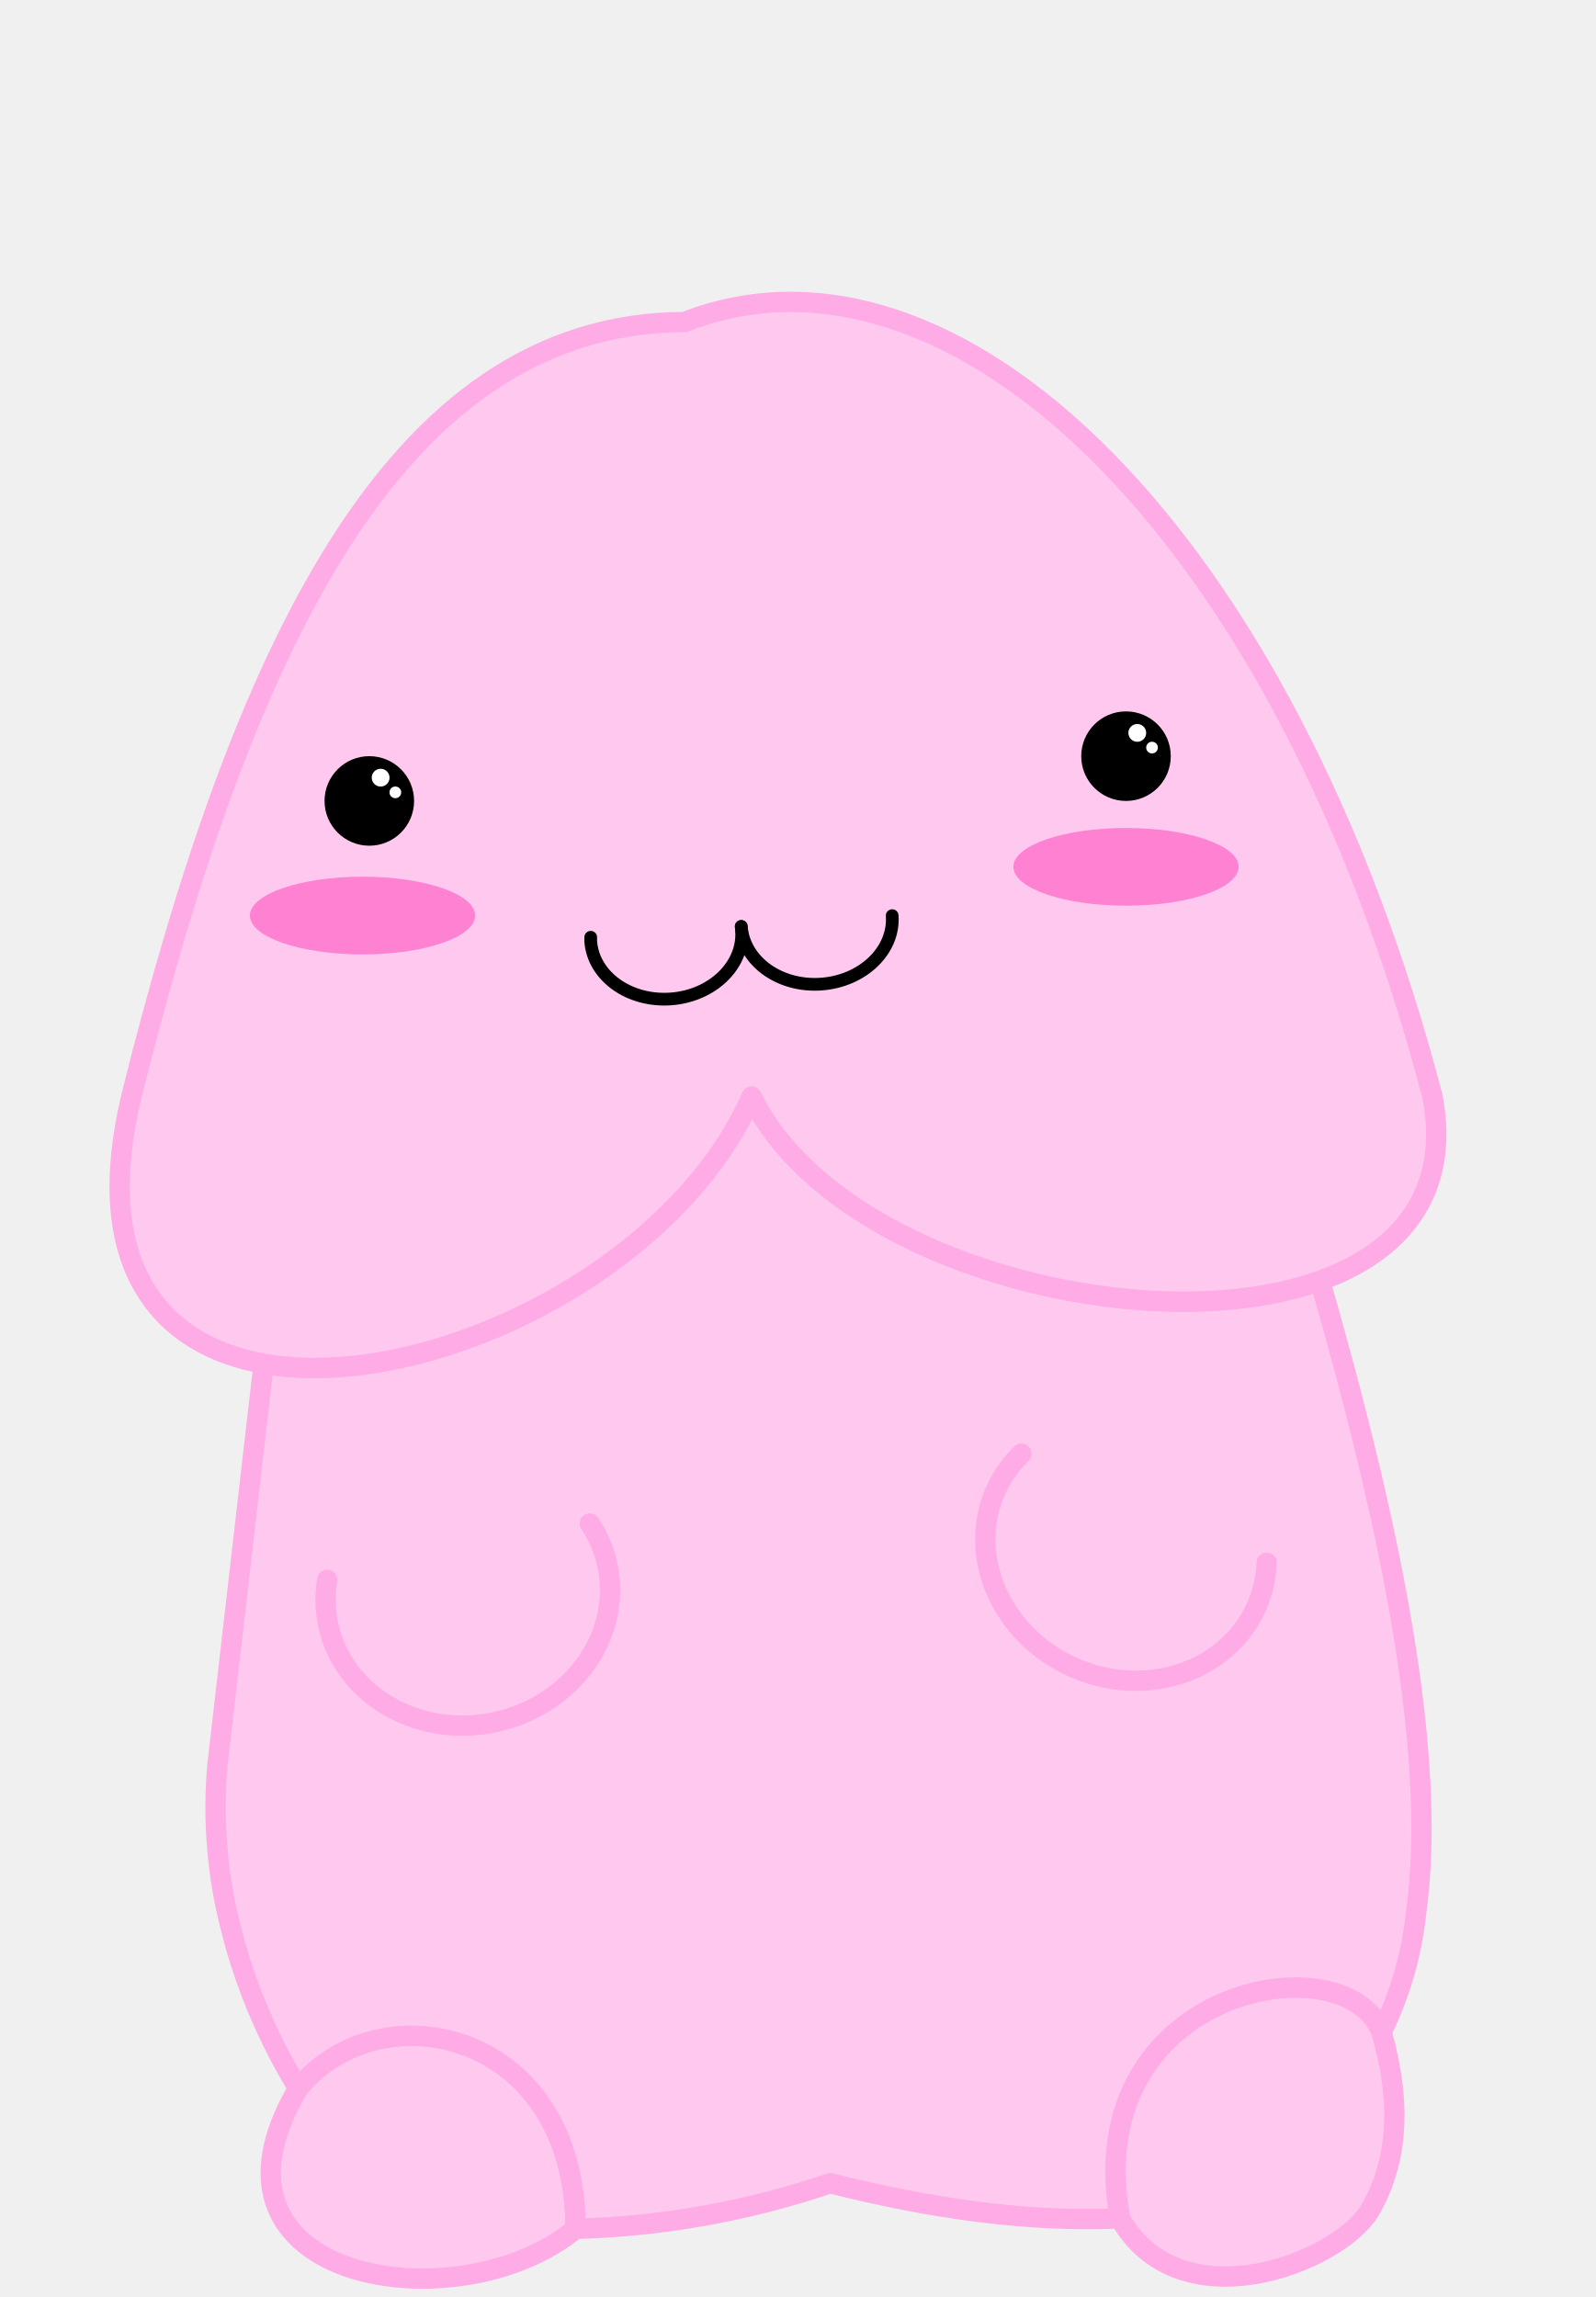
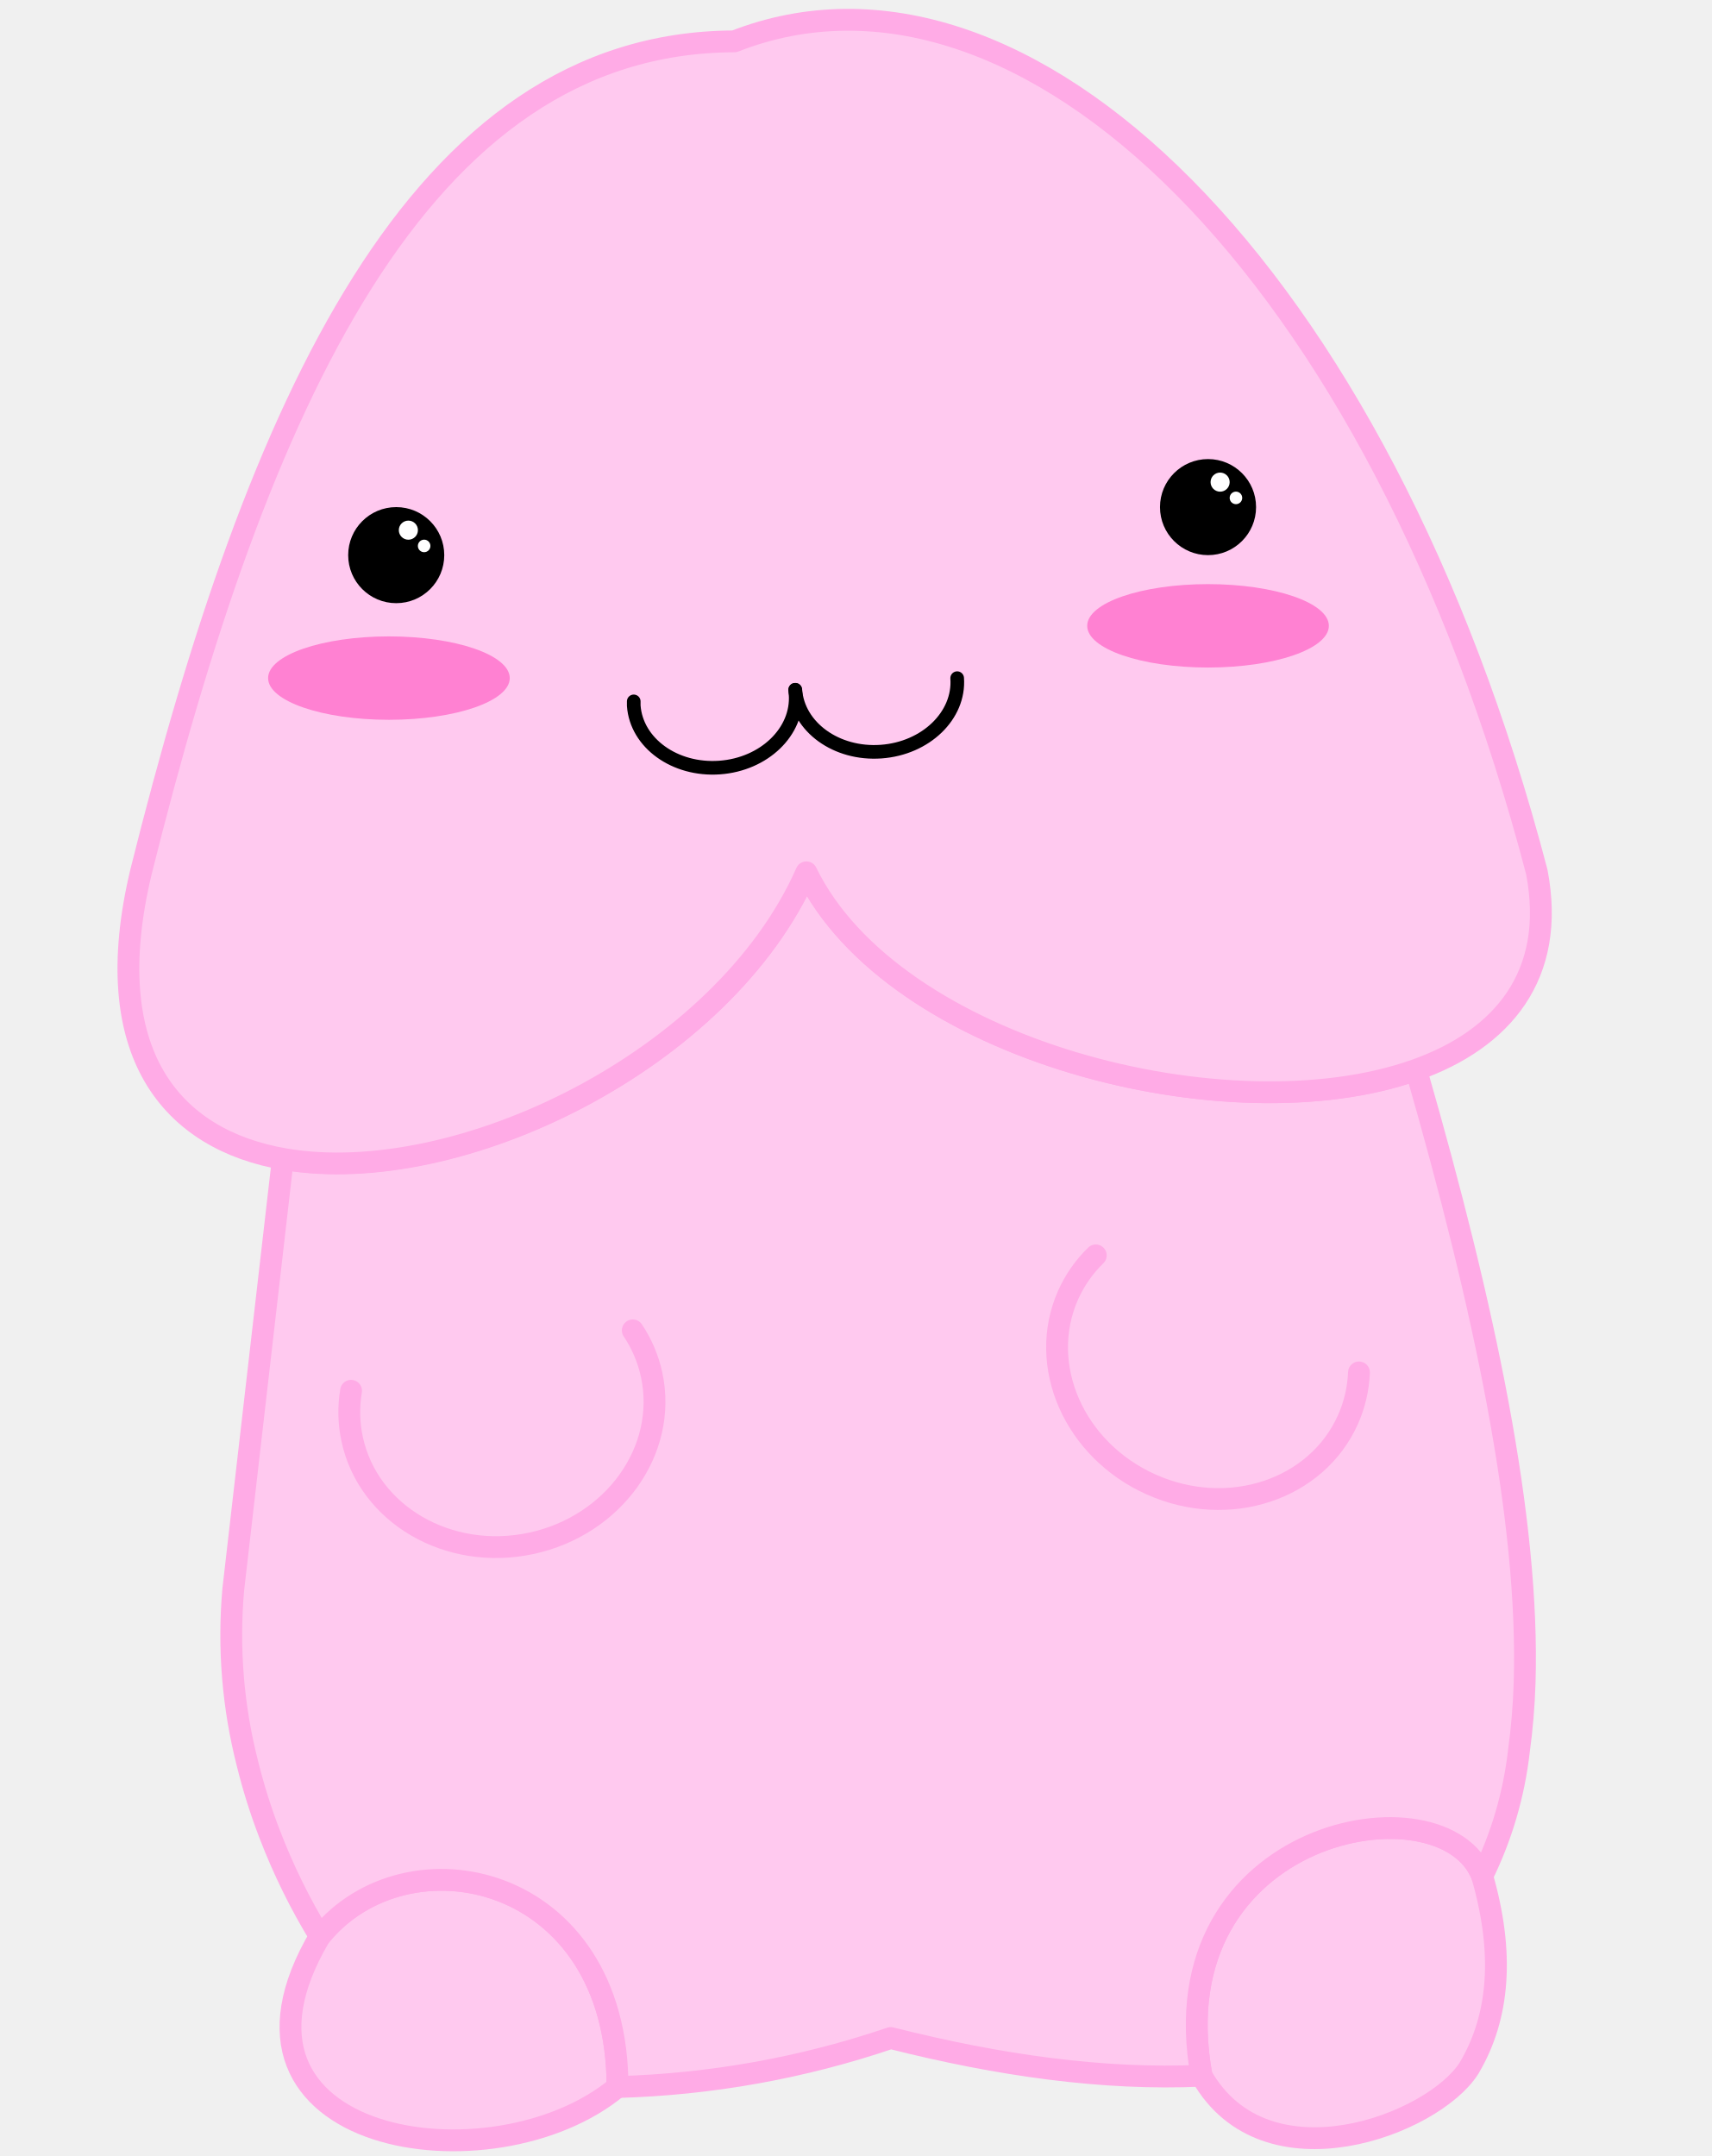
- <svg xmlns="http://www.w3.org/2000/svg" version="1.1" id="Layer_1" x="0px" y="0px" width="627.5px" height="903.5px" viewBox="0 -111.5 627.5 903.5" enable-background="new 0 -111.5 627.5 903.5" xml:space="preserve">
+ <svg xmlns="http://www.w3.org/2000/svg" version="1.1" id="Layer_1" x="0px" y="0px" viewBox="0 0 627.5 790.5" enable-background="new 0 0 627.5 790.5" xml:space="preserve">
  <g id="Ebene_2">
    <g id="Mr_Peen">
      <path fill="#FFC9EF" stroke="#FFABE6" stroke-width="8" stroke-linecap="round" stroke-linejoin="round" stroke-miterlimit="10" d="    M538.569,758.312c-13.115,20.719-74.588,44.193-98.062,2.755c-16.575-91.163,89.091-109.81,102.89-73.199    C551.464,715.865,549.854,739.347,538.569,758.312z" />
      <path fill="#FFC9EF" stroke="#FFABE6" stroke-width="8" stroke-linecap="round" stroke-linejoin="round" stroke-miterlimit="10" d="    M226.398,765.189c-45.582,37.979-154.376,21.278-109.105-55.257C149.055,670.566,226.398,686.458,226.398,765.189z" />
      <path fill="#FFC9EF" stroke="#FFABE6" stroke-width="8" stroke-linecap="round" stroke-linejoin="round" stroke-miterlimit="10" d="    M558.957,617.029c-0.258,8.317-0.95,16.616-2.072,24.862c-1.814,15.987-6.377,31.542-13.488,45.976    c-13.799-36.61-119.465-17.964-102.89,73.199c-35.719,1.637-73.966-3.708-113.954-13.819    c-32.296,10.972-66.058,17.027-100.155,17.964c0-78.732-77.343-94.623-109.105-55.258c-7.266-11.894-13.431-24.425-18.419-37.439    c-3.253-8.439-5.972-17.076-8.143-25.856c-5.334-20.81-7.1-42.373-5.221-63.772l17.984-156.221l0.912-1.72    c63.441,10.732,160.758-36.092,191.235-105.19c31.762,65.43,155.081,96.798,223.267,72.516l0.477,0.643    C544.122,479,560.801,557.068,558.957,617.029z" />
      <path fill="#FFC9EF" stroke="#FFABE6" stroke-width="8" stroke-linecap="round" stroke-linejoin="round" stroke-miterlimit="10" d="    M518.907,392.354c-68.186,24.179-191.505-7.189-223.267-72.516c-30.478,69.098-127.794,116.026-191.235,105.19    c-41.562-7.128-68.6-38.89-52.729-105.293C94.336,148.782,153.198,15.539,269.224,15.166    c105.667-41.438,236.195,82.876,294.208,304.568C570.663,357.566,550.814,381.062,518.907,392.354z" />
      <path fill="#FFC9EF" stroke="#FFABE6" stroke-width="8" stroke-linecap="round" stroke-linejoin="round" stroke-miterlimit="10" d="    M231.992,487.784c3.321,4.954,5.669,10.495,6.92,16.327c5.926,27.618-13.861,55.257-44.172,61.763    c-30.312,6.506-59.712-10.608-65.638-38.227c-1.252-5.826-1.386-11.838-0.394-17.714" />
      <path fill="#FFC9EF" stroke="#FFABE6" stroke-width="8" stroke-linecap="round" stroke-linejoin="round" stroke-miterlimit="10" d="    M498.229,503.199c-0.233,5.956-1.598,11.812-4.02,17.259c-11.478,25.795-43.737,36.486-72.081,23.868    c-28.343-12.617-41.997-43.737-30.519-69.532c2.43-5.432,5.867-10.354,10.132-14.503" />
    </g>
  </g>
  <path fill="none" stroke="#000000" stroke-width="5" stroke-linecap="round" stroke-linejoin="round" stroke-miterlimit="10" d="  M291.518,252.916c0,0.518,0.145,1.057,0.166,1.575c0.995,13.695-11.499,25.774-27.887,26.935  c-16.389,1.16-30.478-8.992-31.452-22.688c0-0.518,0-1.057,0-1.575" />
  <path fill="none" stroke="#000000" stroke-width="5" stroke-linecap="round" stroke-linejoin="round" stroke-miterlimit="10" d="  M291.58,252.895c0.995,13.695,15.063,23.868,31.452,22.688c16.389-1.181,28.882-13.26,27.888-26.935" />
  <ellipse fill="#FF81D2" cx="142.59" cy="248.626" rx="44.297" ry="15.291" />
  <ellipse fill="#FF81D2" cx="442.89" cy="229.461" rx="44.297" ry="15.291" />
  <circle cx="145.263" cy="203.542" r="17.611" />
  <circle fill="#FFFFFF" cx="149.717" cy="194.385" r="3.502" />
  <circle fill="#FFFFFF" cx="155.498" cy="200.165" r="2.3" />
  <circle cx="442.89" cy="185.931" r="17.611" />
  <circle fill="#FFFFFF" cx="447.323" cy="176.773" r="3.501" />
  <circle fill="#FFFFFF" cx="453.125" cy="182.554" r="2.3" />
  <path display="none" opacity="0.6" fill="#FF9203" d="M577.324,401.604v196.102c-8.852,2.27-18.957,4.516-30.157,6.725  c-54.983,10.822-136.683,20.51-228.13,26.08c-87.09,5.311-165.865,5.809-221.426,2.348c-26.875-1.672-48.339-4.297-62.702-7.74  V401.604c0-14.469,0.478-28.744,1.433-42.828c8.534-127.314,54.646-237.441,121.127-304.161l0,0  c21.643-21.047,31.271-59.5-11.498-68.59l0,0h-0.199c-0.895-0.239-1.81-0.478-2.765-0.676l0,0  c-22.577-6.32-35.756-29.746-29.436-52.323c5.128-18.317,21.813-30.987,40.835-31.007c0.497,0,1.014,0,1.512,0l0,0  c44.162-1.353,87.667,75.891,169.088,85.817C456.715,1.759,562.584,159.31,575.952,358.854L577.324,401.604z" />
  <path display="none" opacity="0.8" fill="#FF9203" d="M612.992,601.844c0.518,8.455-24.926,17.904-67.635,26.477  c-55.044,11.16-138.633,21.246-232.606,26.855c-81.182,4.953-153.552,5.352-207.381,2.408c-56.894-3.084-93.078-9.947-97.057-19.018  c-3.979-9.947-0.637-21.525,21.882-14.74c1.432,0.424,2.964,0.82,4.595,1.193c14.363,3.441,35.807,5.967,62.702,7.738  c55.56,3.461,134.335,2.963,221.426-2.348c91.507-5.57,173.066-15.258,228.13-26.08c11.199-2.207,21.305-4.455,30.157-6.723  c7.6-1.99,14.283-3.979,19.893-5.969C609.153,588.654,612.754,598.023,612.992,601.844z" />
  <path display="none" fill="none" stroke="#FF7F00" stroke-width="3" stroke-miterlimit="10" d="M577.324,401.604v196.102  c-8.852,2.27-18.957,4.516-30.157,6.725c-54.983,10.822-136.683,20.51-228.13,26.08c-87.09,5.311-165.865,5.809-221.426,2.348  c-26.875-1.672-48.339-4.297-62.702-7.74V401.604c0-14.469,0.478-28.744,1.433-42.828c8.534-127.314,54.646-237.441,121.127-304.161  l0,0c21.643-21.047,31.271-59.5-11.498-68.59l0,0h-0.199c-0.895-0.239-1.81-0.478-2.765-0.676l0,0  c-22.577-6.32-35.756-29.746-29.436-52.323c5.128-18.317,21.813-30.987,40.835-31.007c0.497,0,1.014,0,1.512,0l0,0  c44.162-1.353,87.667,75.891,169.088,85.817C456.715,1.759,562.584,159.31,575.952,358.854L577.324,401.604z" />
  <path display="none" fill="none" stroke="#FF7F00" stroke-width="3" stroke-miterlimit="10" d="M612.992,601.844  c0.518,8.455-24.926,17.904-67.635,26.477c-55.044,11.16-138.633,21.246-232.606,26.855c-81.182,4.953-153.552,5.352-207.381,2.408  c-56.894-3.084-93.078-9.947-97.057-19.018c-3.979-9.947-0.637-21.525,21.882-14.74c1.432,0.424,2.964,0.82,4.595,1.193  c14.363,3.441,35.807,5.967,62.702,7.738c55.56,3.461,134.335,2.963,221.426-2.348c91.507-5.57,173.066-15.258,228.13-26.08  c11.199-2.207,21.305-4.455,30.157-6.723c7.6-1.99,14.283-3.979,19.893-5.969C609.153,588.654,612.754,598.023,612.992,601.844z" />
</svg>
